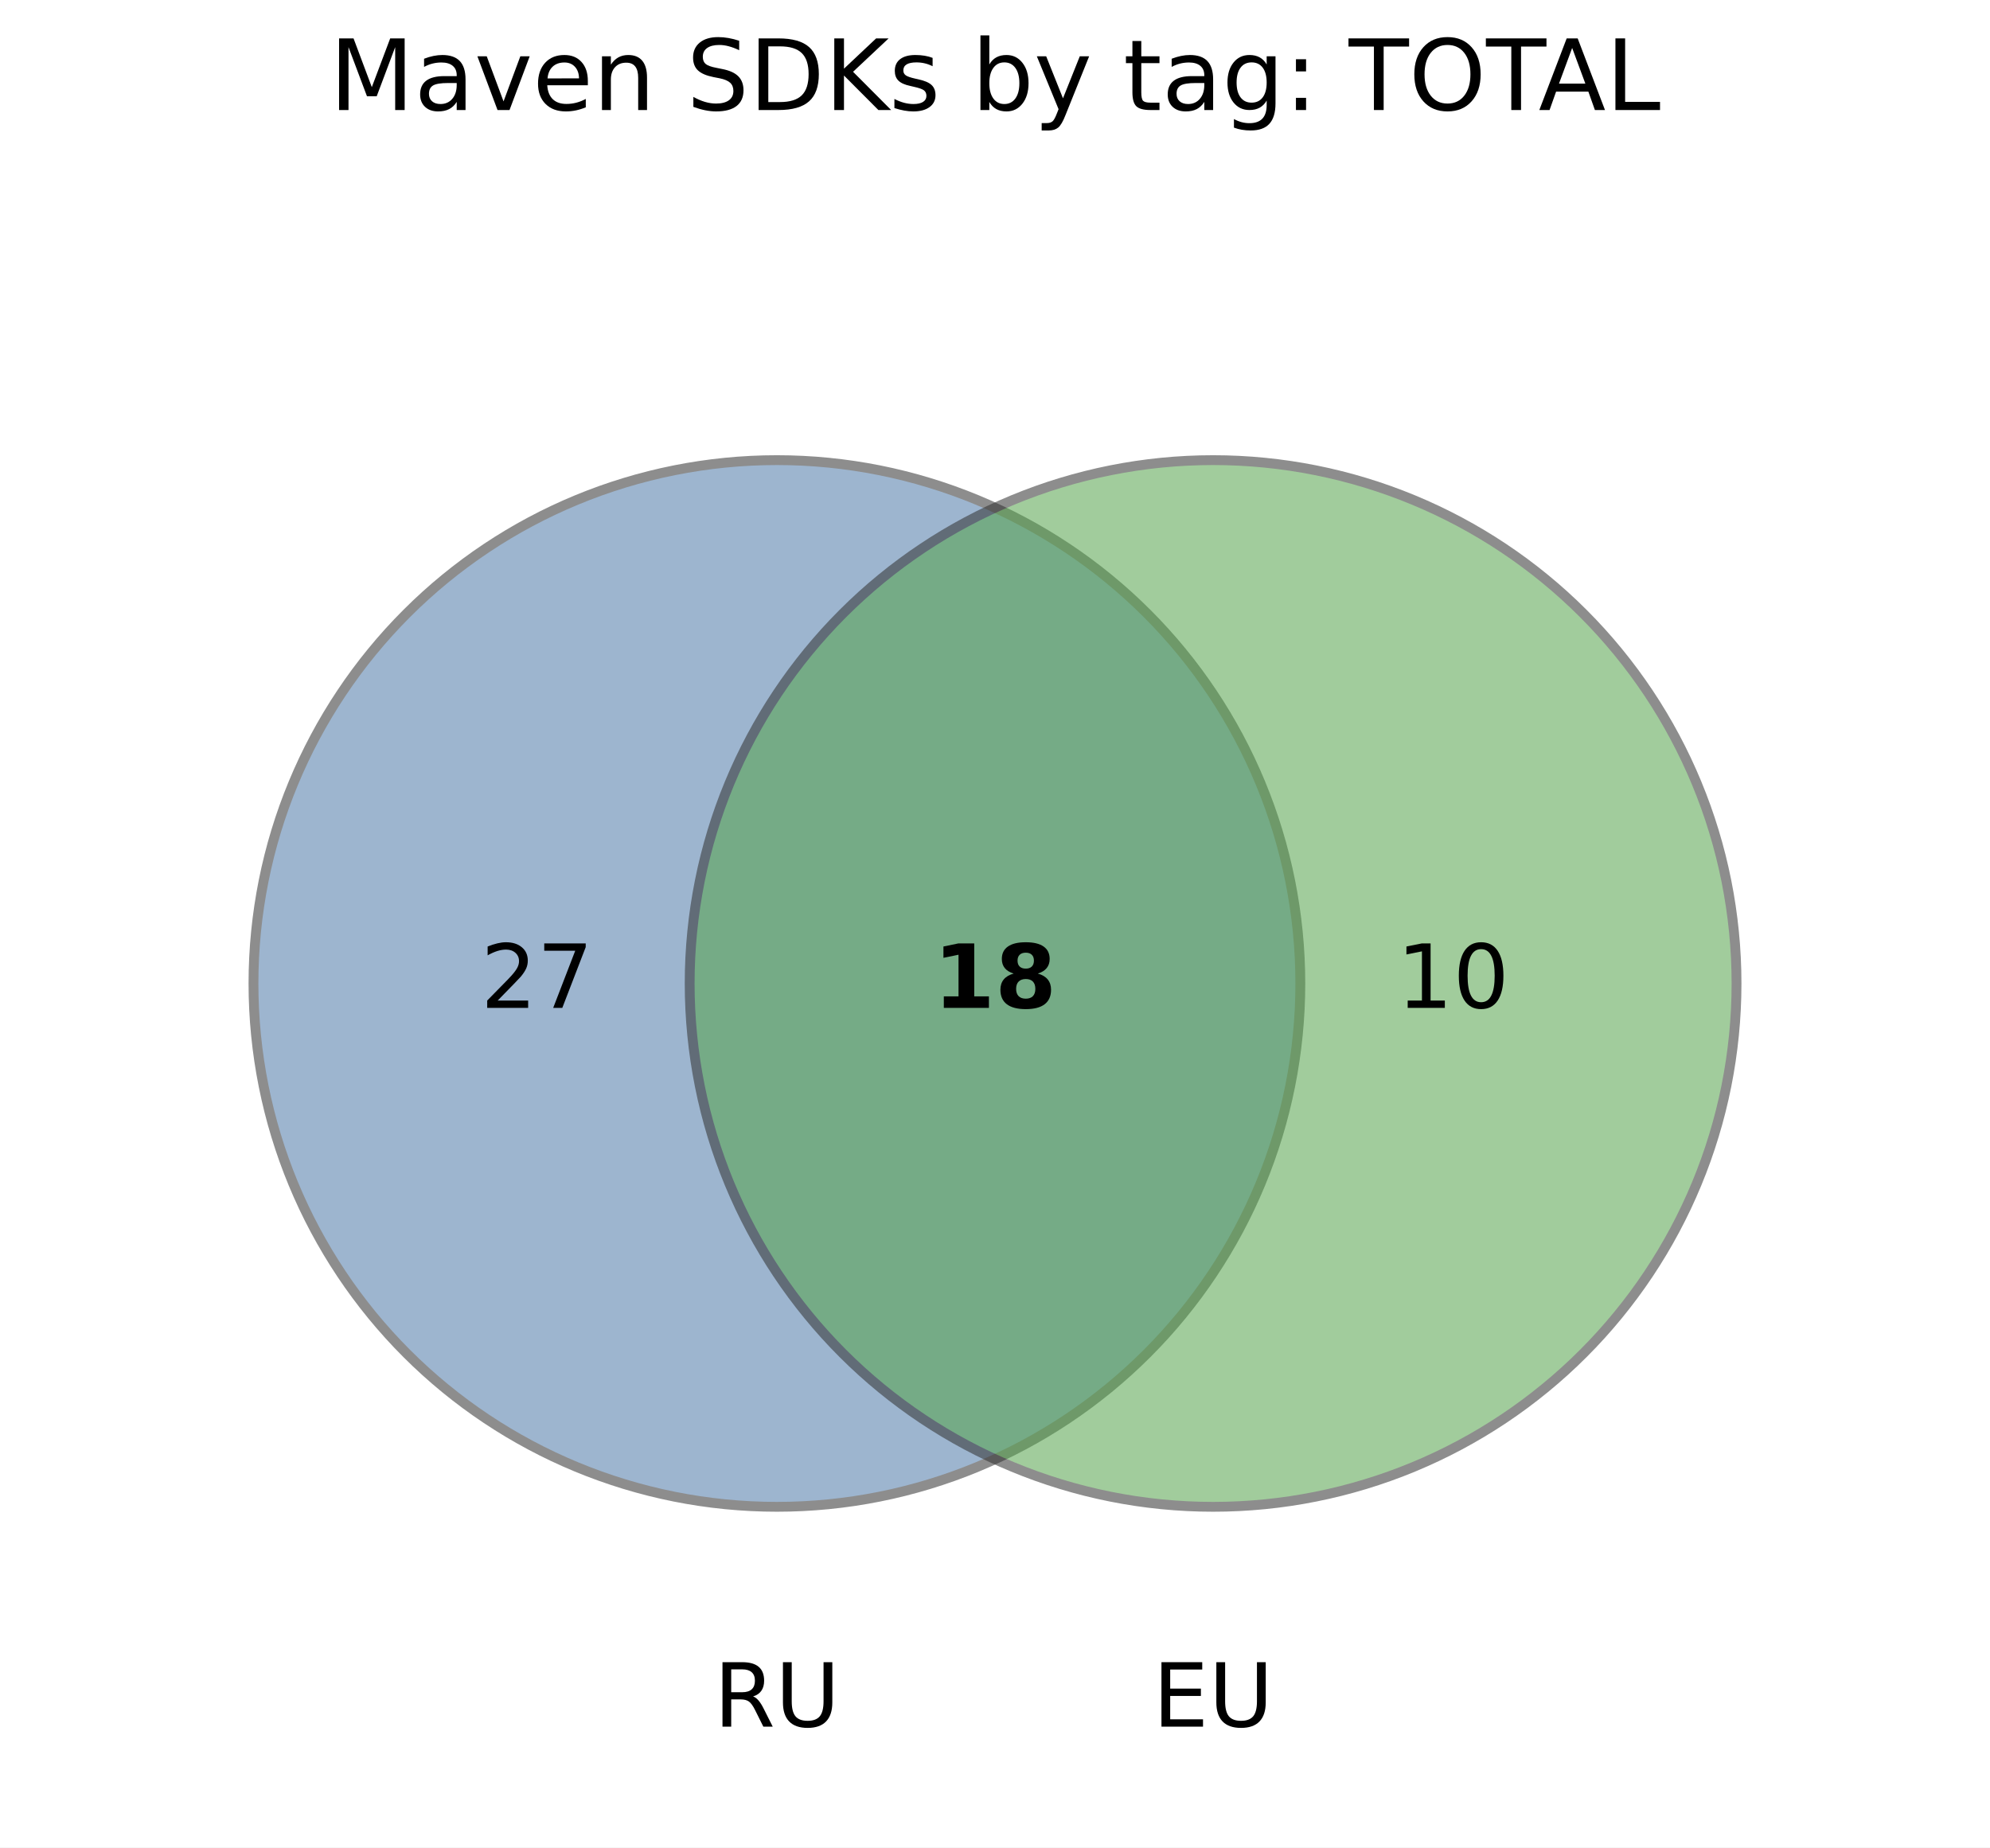
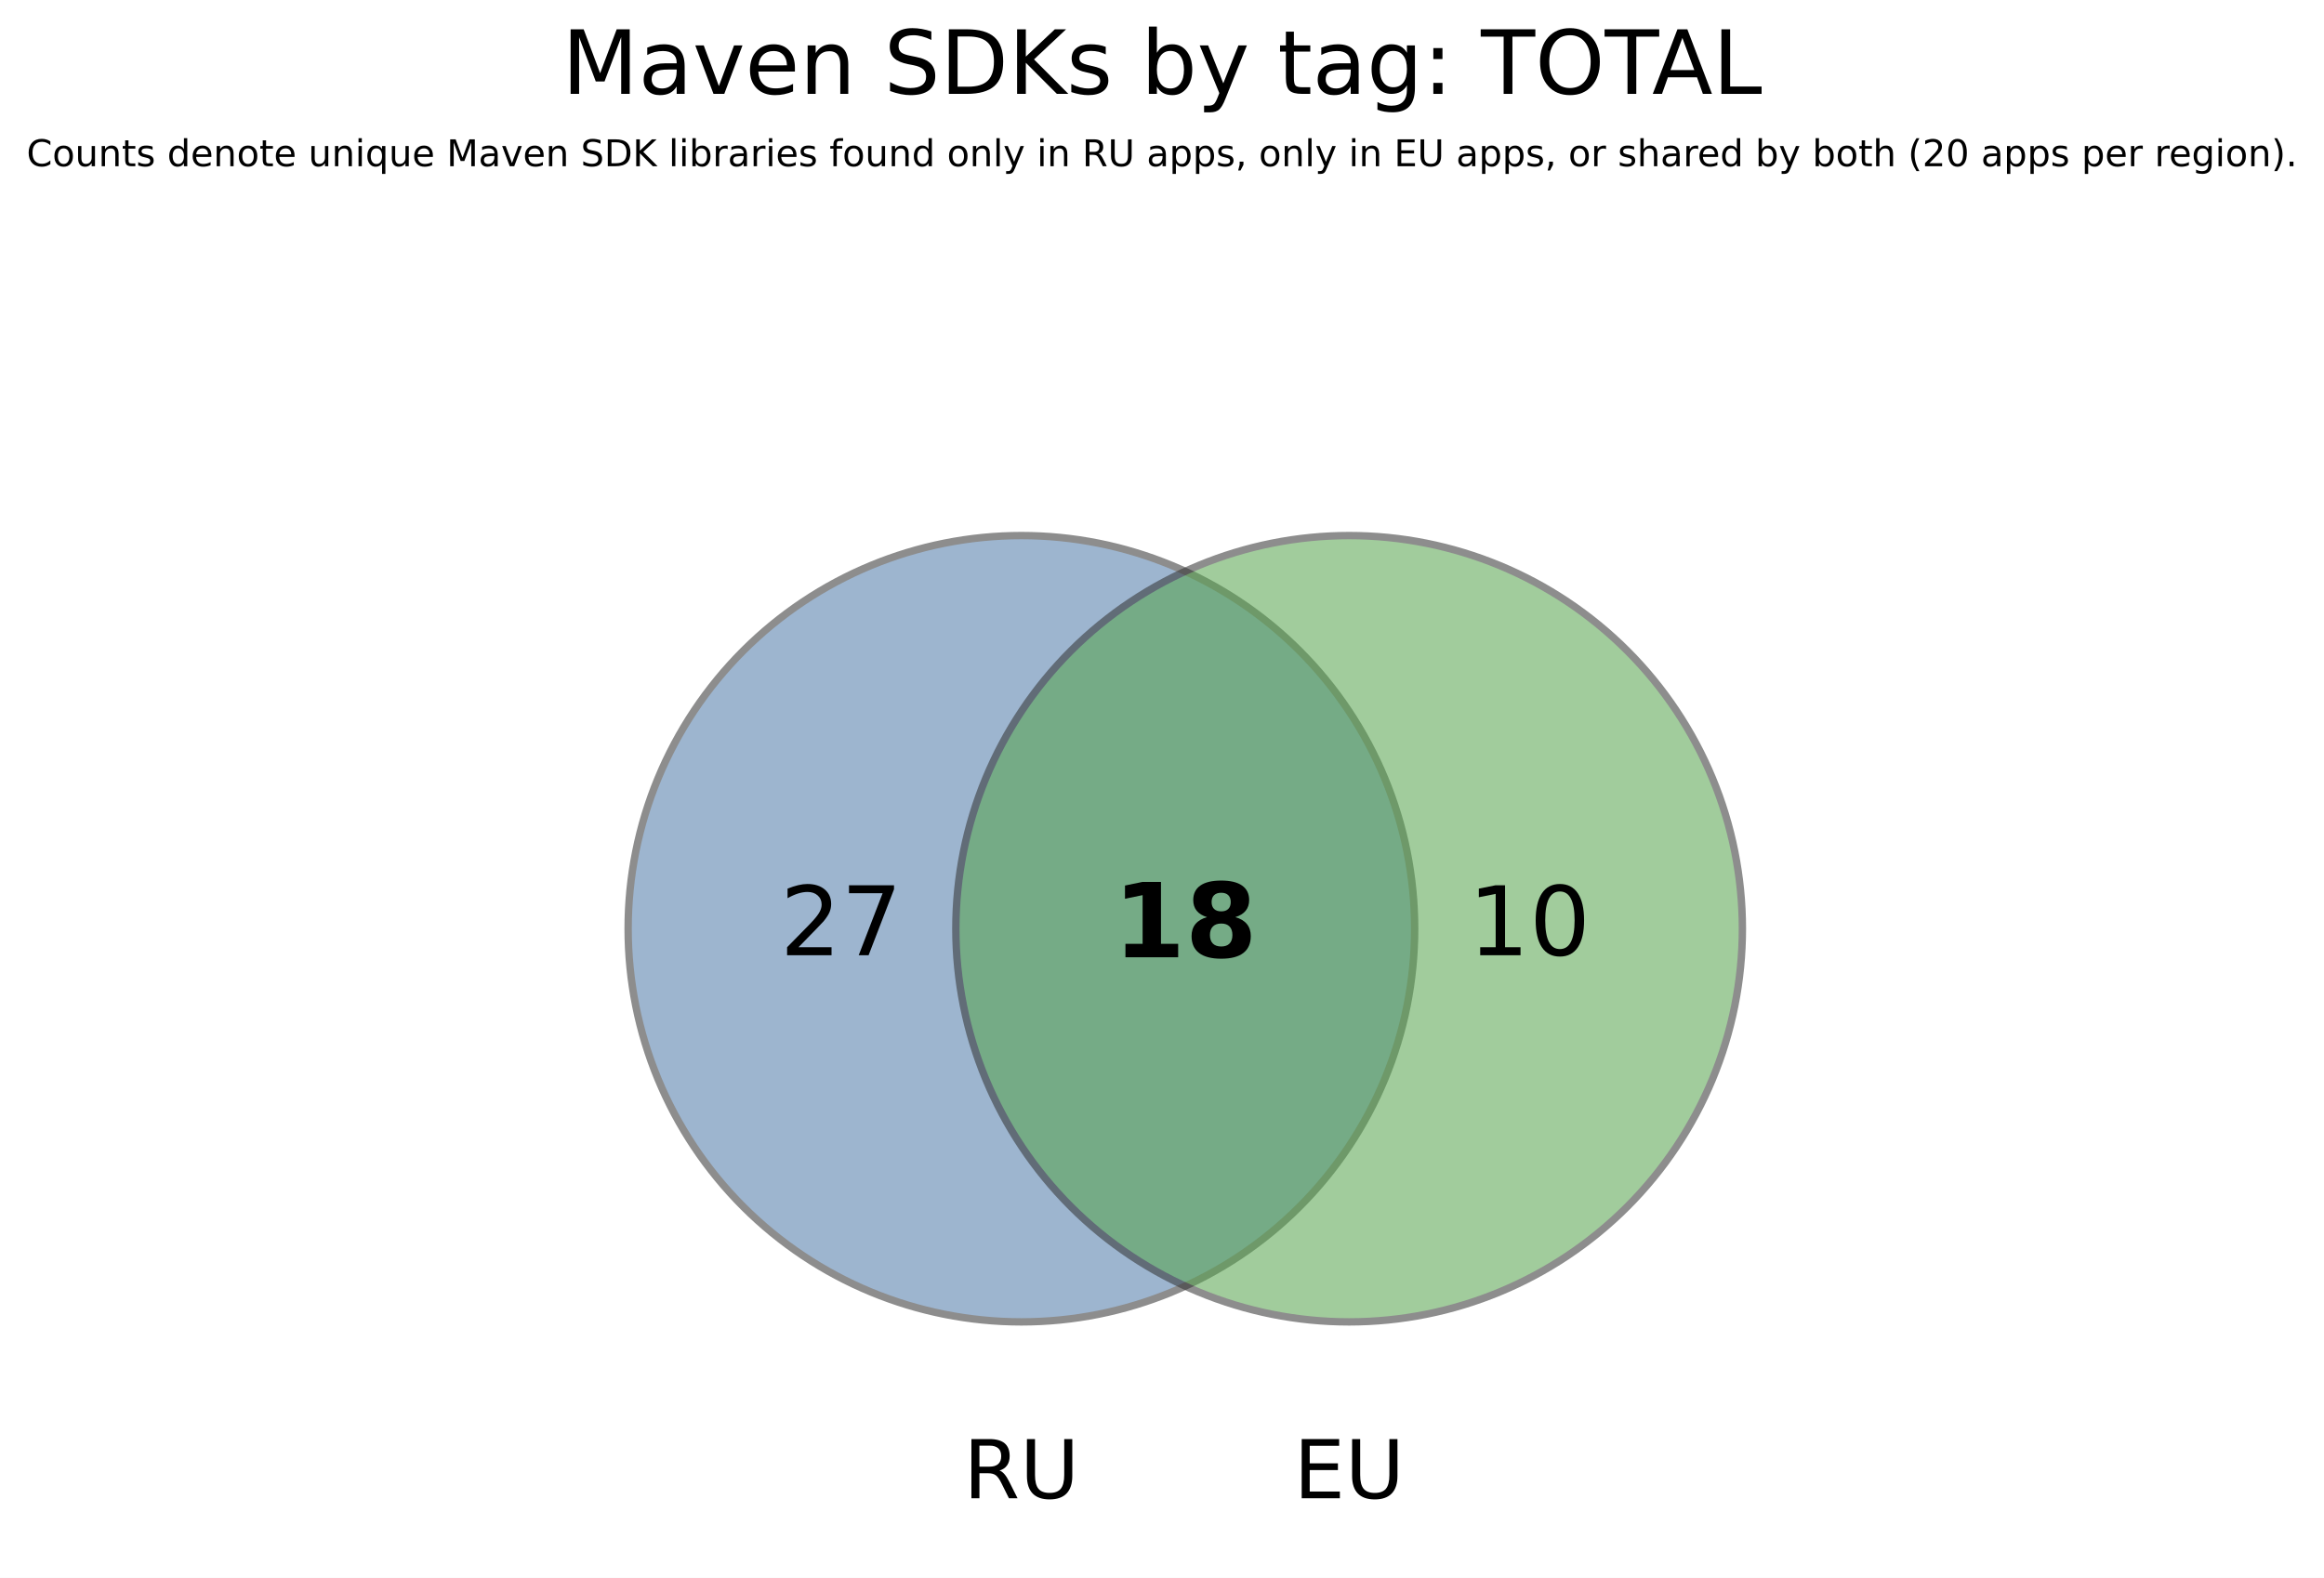
- <svg xmlns="http://www.w3.org/2000/svg" xmlns:xlink="http://www.w3.org/1999/xlink" width="405pt" height="376.056pt" viewBox="0 0 405 376.056" version="1.1">
+ <svg xmlns="http://www.w3.org/2000/svg" xmlns:xlink="http://www.w3.org/1999/xlink" width="629.505pt" height="427.508pt" viewBox="0 0 629.505 427.508" version="1.1">
  <defs>
    <style type="text/css">*{stroke-linejoin: round; stroke-linecap: butt}</style>
  </defs>
  <g id="figure_1">
    <g id="patch_1">
-       <path d="M 0 376.056  L 405 376.056  L 405 0  L 0 0  z " style="fill: #ffffff" />
+       <path d="M 0 427.508  L 629.505 427.508  L 629.505 0  L 0 0  z " style="fill: #ffffff" />
    </g>
    <g id="axes_1">
      <g id="patch_2">
-         <path d="M 158.114 306.715  C 186.365 306.715 213.463 295.491 233.44 275.514  C 253.417 255.537 264.641 228.439 264.641 200.188  C 264.641 171.936 253.417 144.838 233.44 124.862  C 213.463 104.885 186.365 93.661 158.114 93.661  C 129.862 93.661 102.764 104.885 82.787 124.862  C 62.811 144.838 51.586 171.936 51.586 200.188  C 51.586 228.439 62.811 255.537 82.787 275.514  C 102.764 295.491 129.862 306.715 158.114 306.715  z " clip-path="url(#pe995ad1087)" style="fill: #4c78a8; opacity: 0.55; stroke: #2f2f2f; stroke-width: 2; stroke-linejoin: miter" />
+         <path d="M 276.666 358.167  C 304.917 358.167 332.015 346.943 351.992 326.966  C 371.969 306.989 383.193 279.891 383.193 251.64  C 383.193 223.389 371.969 196.291 351.992 176.314  C 332.015 156.337 304.917 145.113 276.666 145.113  C 248.415 145.113 221.317 156.337 201.34 176.314  C 181.363 196.291 170.139 223.389 170.139 251.64  C 170.139 279.891 181.363 306.989 201.34 326.966  C 221.317 346.943 248.415 358.167 276.666 358.167  z " clip-path="url(#p6ed16fe729)" style="fill: #4c78a8; opacity: 0.55; stroke: #2f2f2f; stroke-width: 2; stroke-linejoin: miter" />
      </g>
      <g id="patch_3">
-         <path d="M 246.886 306.715  C 275.138 306.715 302.236 295.491 322.213 275.514  C 342.189 255.537 353.414 228.439 353.414 200.188  C 353.414 171.936 342.189 144.838 322.213 124.862  C 302.236 104.885 275.138 93.661 246.886 93.661  C 218.635 93.661 191.537 104.885 171.56 124.862  C 151.583 144.838 140.359 171.936 140.359 200.188  C 140.359 228.439 151.583 255.537 171.56 275.514  C 191.537 295.491 218.635 306.715 246.886 306.715  z " clip-path="url(#pe995ad1087)" style="fill: #54a24b; opacity: 0.55; stroke: #2f2f2f; stroke-width: 2; stroke-linejoin: miter" />
+         <path d="M 365.439 358.167  C 393.69 358.167 420.788 346.943 440.765 326.966  C 460.742 306.989 471.966 279.891 471.966 251.64  C 471.966 223.389 460.742 196.291 440.765 176.314  C 420.788 156.337 393.69 145.113 365.439 145.113  C 337.187 145.113 310.089 156.337 290.113 176.314  C 270.136 196.291 258.911 223.389 258.911 251.64  C 258.911 279.891 270.136 306.989 290.113 326.966  C 310.089 346.943 337.187 358.167 365.439 358.167  z " clip-path="url(#p6ed16fe729)" style="fill: #54a24b; opacity: 0.55; stroke: #2f2f2f; stroke-width: 2; stroke-linejoin: miter" />
      </g>
      <g id="text_1">
-         <g transform="translate(145.2732 351.4627) scale(0.18 -0.18)">
+         <g transform="translate(260.9721 405.9543) scale(0.22 -0.22)">
          <defs>
            <path id="DejaVuSans-52" d="M 2841 2188  Q 3044 2119 3236 1894  Q 3428 1669 3622 1275  L 4263 0  L 3584 0  L 2988 1197  Q 2756 1666 2539 1819  Q 2322 1972 1947 1972  L 1259 1972  L 1259 0  L 628 0  L 628 4666  L 2053 4666  Q 2853 4666 3247 4331  Q 3641 3997 3641 3322  Q 3641 2881 3436 2590  Q 3231 2300 2841 2188  z M 1259 4147  L 1259 2491  L 2053 2491  Q 2509 2491 2742 2702  Q 2975 2913 2975 3322  Q 2975 3731 2742 3939  Q 2509 4147 2053 4147  L 1259 4147  z " transform="scale(0.015625)" />
            <path id="DejaVuSans-55" d="M 556 4666  L 1191 4666  L 1191 1831  Q 1191 1081 1462 751  Q 1734 422 2344 422  Q 2950 422 3222 751  Q 3494 1081 3494 1831  L 3494 4666  L 4128 4666  L 4128 1753  Q 4128 841 3676 375  Q 3225 -91 2344 -91  Q 1459 -91 1007 375  Q 556 841 556 1753  L 556 4666  z " transform="scale(0.015625)" />
          </defs>
          <use xlink:href="#DejaVuSans-52" />
          <use xlink:href="#DejaVuSans-55" transform="translate(69.48242 0)" />
        </g>
      </g>
      <g id="text_2">
-         <g transform="translate(234.6126 351.4627) scale(0.18 -0.18)">
+         <g transform="translate(350.4375 405.9543) scale(0.22 -0.22)">
          <defs>
            <path id="DejaVuSans-45" d="M 628 4666  L 3578 4666  L 3578 4134  L 1259 4134  L 1259 2753  L 3481 2753  L 3481 2222  L 1259 2222  L 1259 531  L 3634 531  L 3634 0  L 628 0  L 628 4666  z " transform="scale(0.015625)" />
          </defs>
          <use xlink:href="#DejaVuSans-45" />
          <use xlink:href="#DejaVuSans-55" transform="translate(63.18359 0)" />
        </g>
      </g>
      <g id="text_3">
-         <g transform="translate(97.83614 205.1547) scale(0.18 -0.18)">
+         <g transform="translate(211.2985 258.8144) scale(0.26 -0.26)">
          <defs>
            <path id="DejaVuSans-32" d="M 1228 531  L 3431 531  L 3431 0  L 469 0  L 469 531  Q 828 903 1448 1529  Q 2069 2156 2228 2338  Q 2531 2678 2651 2914  Q 2772 3150 2772 3378  Q 2772 3750 2511 3984  Q 2250 4219 1831 4219  Q 1534 4219 1204 4116  Q 875 4013 500 3803  L 500 4441  Q 881 4594 1212 4672  Q 1544 4750 1819 4750  Q 2544 4750 2975 4387  Q 3406 4025 3406 3419  Q 3406 3131 3298 2873  Q 3191 2616 2906 2266  Q 2828 2175 2409 1742  Q 1991 1309 1228 531  z " transform="scale(0.015625)" />
            <path id="DejaVuSans-37" d="M 525 4666  L 3525 4666  L 3525 4397  L 1831 0  L 1172 0  L 2766 4134  L 525 4134  L 525 4666  z " transform="scale(0.015625)" />
          </defs>
          <use xlink:href="#DejaVuSans-32" />
          <use xlink:href="#DejaVuSans-37" transform="translate(63.62305 0)" />
        </g>
      </g>
      <g id="text_4">
-         <g transform="translate(284.2589 205.1547) scale(0.18 -0.18)">
+         <g transform="translate(301.5705 259.3662) scale(0.28 -0.28)">
+           <defs>
+             <path id="DejaVuSans-Bold-31" d="M 750 831  L 1813 831  L 1813 3847  L 722 3622  L 722 4441  L 1806 4666  L 2950 4666  L 2950 831  L 4013 831  L 4013 0  L 750 0  L 750 831  z " transform="scale(0.015625)" />
+             <path id="DejaVuSans-Bold-38" d="M 2228 2088  Q 1891 2088 1709 1903  Q 1528 1719 1528 1375  Q 1528 1031 1709 848  Q 1891 666 2228 666  Q 2563 666 2741 848  Q 2919 1031 2919 1375  Q 2919 1722 2741 1905  Q 2563 2088 2228 2088  z M 1350 2484  Q 925 2613 709 2878  Q 494 3144 494 3541  Q 494 4131 934 4440  Q 1375 4750 2228 4750  Q 3075 4750 3515 4442  Q 3956 4134 3956 3541  Q 3956 3144 3739 2878  Q 3522 2613 3097 2484  Q 3572 2353 3814 2058  Q 4056 1763 4056 1313  Q 4056 619 3595 264  Q 3134 -91 2228 -91  Q 1319 -91 855 264  Q 391 619 391 1313  Q 391 1763 633 2058  Q 875 2353 1350 2484  z M 1631 3419  Q 1631 3141 1786 2991  Q 1941 2841 2228 2841  Q 2509 2841 2662 2991  Q 2816 3141 2816 3419  Q 2816 3697 2662 3845  Q 2509 3994 2228 3994  Q 1941 3994 1786 3844  Q 1631 3694 1631 3419  z " transform="scale(0.015625)" />
+           </defs>
+           <use xlink:href="#DejaVuSans-Bold-31" />
+           <use xlink:href="#DejaVuSans-Bold-38" transform="translate(69.58008 0)" />
+         </g>
+       </g>
+       <g id="text_5">
+         <g transform="translate(397.7212 258.8144) scale(0.26 -0.26)">
          <defs>
            <path id="DejaVuSans-31" d="M 794 531  L 1825 531  L 1825 4091  L 703 3866  L 703 4441  L 1819 4666  L 2450 4666  L 2450 531  L 3481 531  L 3481 0  L 794 0  L 794 531  z " transform="scale(0.015625)" />
            <path id="DejaVuSans-30" d="M 2034 4250  Q 1547 4250 1301 3770  Q 1056 3291 1056 2328  Q 1056 1369 1301 889  Q 1547 409 2034 409  Q 2525 409 2770 889  Q 3016 1369 3016 2328  Q 3016 3291 2770 3770  Q 2525 4250 2034 4250  z M 2034 4750  Q 2819 4750 3233 4129  Q 3647 3509 3647 2328  Q 3647 1150 3233 529  Q 2819 -91 2034 -91  Q 1250 -91 836 529  Q 422 1150 422 2328  Q 422 3509 836 4129  Q 1250 4750 2034 4750  z " transform="scale(0.015625)" />
          </defs>
          <use xlink:href="#DejaVuSans-31" />
          <use xlink:href="#DejaVuSans-30" transform="translate(63.62305 0)" />
        </g>
      </g>
-       <g id="text_5">
-         <g transform="translate(189.9759 205.1547) scale(0.18 -0.18)">
-           <defs>
-             <path id="DejaVuSans-Bold-31" d="M 750 831  L 1813 831  L 1813 3847  L 722 3622  L 722 4441  L 1806 4666  L 2950 4666  L 2950 831  L 4013 831  L 4013 0  L 750 0  L 750 831  z " transform="scale(0.015625)" />
-             <path id="DejaVuSans-Bold-38" d="M 2228 2088  Q 1891 2088 1709 1903  Q 1528 1719 1528 1375  Q 1528 1031 1709 848  Q 1891 666 2228 666  Q 2563 666 2741 848  Q 2919 1031 2919 1375  Q 2919 1722 2741 1905  Q 2563 2088 2228 2088  z M 1350 2484  Q 925 2613 709 2878  Q 494 3144 494 3541  Q 494 4131 934 4440  Q 1375 4750 2228 4750  Q 3075 4750 3515 4442  Q 3956 4134 3956 3541  Q 3956 3144 3739 2878  Q 3522 2613 3097 2484  Q 3572 2353 3814 2058  Q 4056 1763 4056 1313  Q 4056 619 3595 264  Q 3134 -91 2228 -91  Q 1319 -91 855 264  Q 391 619 391 1313  Q 391 1763 633 2058  Q 875 2353 1350 2484  z M 1631 3419  Q 1631 3141 1786 2991  Q 1941 2841 2228 2841  Q 2509 2841 2662 2991  Q 2816 3141 2816 3419  Q 2816 3697 2662 3845  Q 2509 3994 2228 3994  Q 1941 3994 1786 3844  Q 1631 3694 1631 3419  z " transform="scale(0.015625)" />
-           </defs>
-           <use xlink:href="#DejaVuSans-Bold-31" />
-           <use xlink:href="#DejaVuSans-Bold-38" transform="translate(69.58008 0)" />
-         </g>
-       </g>
-       <g id="text_6">
-         <g transform="translate(67.04844 22.39688) scale(0.2 -0.2)">
-           <defs>
-             <path id="DejaVuSans-4d" d="M 628 4666  L 1569 4666  L 2759 1491  L 3956 4666  L 4897 4666  L 4897 0  L 4281 0  L 4281 4097  L 3078 897  L 2444 897  L 1241 4097  L 1241 0  L 628 0  L 628 4666  z " transform="scale(0.015625)" />
-             <path id="DejaVuSans-61" d="M 2194 1759  Q 1497 1759 1228 1600  Q 959 1441 959 1056  Q 959 750 1161 570  Q 1363 391 1709 391  Q 2188 391 2477 730  Q 2766 1069 2766 1631  L 2766 1759  L 2194 1759  z M 3341 1997  L 3341 0  L 2766 0  L 2766 531  Q 2569 213 2275 61  Q 1981 -91 1556 -91  Q 1019 -91 701 211  Q 384 513 384 1019  Q 384 1609 779 1909  Q 1175 2209 1959 2209  L 2766 2209  L 2766 2266  Q 2766 2663 2505 2880  Q 2244 3097 1772 3097  Q 1472 3097 1187 3025  Q 903 2953 641 2809  L 641 3341  Q 956 3463 1253 3523  Q 1550 3584 1831 3584  Q 2591 3584 2966 3190  Q 3341 2797 3341 1997  z " transform="scale(0.015625)" />
-             <path id="DejaVuSans-76" d="M 191 3500  L 800 3500  L 1894 563  L 2988 3500  L 3597 3500  L 2284 0  L 1503 0  L 191 3500  z " transform="scale(0.015625)" />
-             <path id="DejaVuSans-65" d="M 3597 1894  L 3597 1613  L 953 1613  Q 991 1019 1311 708  Q 1631 397 2203 397  Q 2534 397 2845 478  Q 3156 559 3463 722  L 3463 178  Q 3153 47 2828 -22  Q 2503 -91 2169 -91  Q 1331 -91 842 396  Q 353 884 353 1716  Q 353 2575 817 3079  Q 1281 3584 2069 3584  Q 2775 3584 3186 3129  Q 3597 2675 3597 1894  z M 3022 2063  Q 3016 2534 2758 2815  Q 2500 3097 2075 3097  Q 1594 3097 1305 2825  Q 1016 2553 972 2059  L 3022 2063  z " transform="scale(0.015625)" />
-             <path id="DejaVuSans-6e" d="M 3513 2113  L 3513 0  L 2938 0  L 2938 2094  Q 2938 2591 2744 2837  Q 2550 3084 2163 3084  Q 1697 3084 1428 2787  Q 1159 2491 1159 1978  L 1159 0  L 581 0  L 581 3500  L 1159 3500  L 1159 2956  Q 1366 3272 1645 3428  Q 1925 3584 2291 3584  Q 2894 3584 3203 3211  Q 3513 2838 3513 2113  z " transform="scale(0.015625)" />
-             <path id="DejaVuSans-20" transform="scale(0.015625)" />
-             <path id="DejaVuSans-53" d="M 3425 4513  L 3425 3897  Q 3066 4069 2747 4153  Q 2428 4238 2131 4238  Q 1616 4238 1336 4038  Q 1056 3838 1056 3469  Q 1056 3159 1242 3001  Q 1428 2844 1947 2747  L 2328 2669  Q 3034 2534 3370 2195  Q 3706 1856 3706 1288  Q 3706 609 3251 259  Q 2797 -91 1919 -91  Q 1588 -91 1214 -16  Q 841 59 441 206  L 441 856  Q 825 641 1194 531  Q 1563 422 1919 422  Q 2459 422 2753 634  Q 3047 847 3047 1241  Q 3047 1584 2836 1778  Q 2625 1972 2144 2069  L 1759 2144  Q 1053 2284 737 2584  Q 422 2884 422 3419  Q 422 4038 858 4394  Q 1294 4750 2059 4750  Q 2388 4750 2728 4690  Q 3069 4631 3425 4513  z " transform="scale(0.015625)" />
-             <path id="DejaVuSans-44" d="M 1259 4147  L 1259 519  L 2022 519  Q 2988 519 3436 956  Q 3884 1394 3884 2338  Q 3884 3275 3436 3711  Q 2988 4147 2022 4147  L 1259 4147  z M 628 4666  L 1925 4666  Q 3281 4666 3915 4102  Q 4550 3538 4550 2338  Q 4550 1131 3912 565  Q 3275 0 1925 0  L 628 0  L 628 4666  z " transform="scale(0.015625)" />
-             <path id="DejaVuSans-4b" d="M 628 4666  L 1259 4666  L 1259 2694  L 3353 4666  L 4166 4666  L 1850 2491  L 4331 0  L 3500 0  L 1259 2247  L 1259 0  L 628 0  L 628 4666  z " transform="scale(0.015625)" />
-             <path id="DejaVuSans-73" d="M 2834 3397  L 2834 2853  Q 2591 2978 2328 3040  Q 2066 3103 1784 3103  Q 1356 3103 1142 2972  Q 928 2841 928 2578  Q 928 2378 1081 2264  Q 1234 2150 1697 2047  L 1894 2003  Q 2506 1872 2764 1633  Q 3022 1394 3022 966  Q 3022 478 2636 193  Q 2250 -91 1575 -91  Q 1294 -91 989 -36  Q 684 19 347 128  L 347 722  Q 666 556 975 473  Q 1284 391 1588 391  Q 1994 391 2212 530  Q 2431 669 2431 922  Q 2431 1156 2273 1281  Q 2116 1406 1581 1522  L 1381 1569  Q 847 1681 609 1914  Q 372 2147 372 2553  Q 372 3047 722 3315  Q 1072 3584 1716 3584  Q 2034 3584 2315 3537  Q 2597 3491 2834 3397  z " transform="scale(0.015625)" />
-             <path id="DejaVuSans-62" d="M 3116 1747  Q 3116 2381 2855 2742  Q 2594 3103 2138 3103  Q 1681 3103 1420 2742  Q 1159 2381 1159 1747  Q 1159 1113 1420 752  Q 1681 391 2138 391  Q 2594 391 2855 752  Q 3116 1113 3116 1747  z M 1159 2969  Q 1341 3281 1617 3432  Q 1894 3584 2278 3584  Q 2916 3584 3314 3078  Q 3713 2572 3713 1747  Q 3713 922 3314 415  Q 2916 -91 2278 -91  Q 1894 -91 1617 61  Q 1341 213 1159 525  L 1159 0  L 581 0  L 581 4863  L 1159 4863  L 1159 2969  z " transform="scale(0.015625)" />
-             <path id="DejaVuSans-79" d="M 2059 -325  Q 1816 -950 1584 -1140  Q 1353 -1331 966 -1331  L 506 -1331  L 506 -850  L 844 -850  Q 1081 -850 1212 -737  Q 1344 -625 1503 -206  L 1606 56  L 191 3500  L 800 3500  L 1894 763  L 2988 3500  L 3597 3500  L 2059 -325  z " transform="scale(0.015625)" />
-             <path id="DejaVuSans-74" d="M 1172 4494  L 1172 3500  L 2356 3500  L 2356 3053  L 1172 3053  L 1172 1153  Q 1172 725 1289 603  Q 1406 481 1766 481  L 2356 481  L 2356 0  L 1766 0  Q 1100 0 847 248  Q 594 497 594 1153  L 594 3053  L 172 3053  L 172 3500  L 594 3500  L 594 4494  L 1172 4494  z " transform="scale(0.015625)" />
-             <path id="DejaVuSans-67" d="M 2906 1791  Q 2906 2416 2648 2759  Q 2391 3103 1925 3103  Q 1463 3103 1205 2759  Q 947 2416 947 1791  Q 947 1169 1205 825  Q 1463 481 1925 481  Q 2391 481 2648 825  Q 2906 1169 2906 1791  z M 3481 434  Q 3481 -459 3084 -895  Q 2688 -1331 1869 -1331  Q 1566 -1331 1297 -1286  Q 1028 -1241 775 -1147  L 775 -588  Q 1028 -725 1275 -790  Q 1522 -856 1778 -856  Q 2344 -856 2625 -561  Q 2906 -266 2906 331  L 2906 616  Q 2728 306 2450 153  Q 2172 0 1784 0  Q 1141 0 747 490  Q 353 981 353 1791  Q 353 2603 747 3093  Q 1141 3584 1784 3584  Q 2172 3584 2450 3431  Q 2728 3278 2906 2969  L 2906 3500  L 3481 3500  L 3481 434  z " transform="scale(0.015625)" />
-             <path id="DejaVuSans-3a" d="M 750 794  L 1409 794  L 1409 0  L 750 0  L 750 794  z M 750 3309  L 1409 3309  L 1409 2516  L 750 2516  L 750 3309  z " transform="scale(0.015625)" />
-             <path id="DejaVuSans-54" d="M -19 4666  L 3928 4666  L 3928 4134  L 2272 4134  L 2272 0  L 1638 0  L 1638 4134  L -19 4134  L -19 4666  z " transform="scale(0.015625)" />
-             <path id="DejaVuSans-4f" d="M 2522 4238  Q 1834 4238 1429 3725  Q 1025 3213 1025 2328  Q 1025 1447 1429 934  Q 1834 422 2522 422  Q 3209 422 3611 934  Q 4013 1447 4013 2328  Q 4013 3213 3611 3725  Q 3209 4238 2522 4238  z M 2522 4750  Q 3503 4750 4090 4092  Q 4678 3434 4678 2328  Q 4678 1225 4090 567  Q 3503 -91 2522 -91  Q 1538 -91 948 565  Q 359 1222 359 2328  Q 359 3434 948 4092  Q 1538 4750 2522 4750  z " transform="scale(0.015625)" />
-             <path id="DejaVuSans-41" d="M 2188 4044  L 1331 1722  L 3047 1722  L 2188 4044  z M 1831 4666  L 2547 4666  L 4325 0  L 3669 0  L 3244 1197  L 1141 1197  L 716 0  L 50 0  L 1831 4666  z " transform="scale(0.015625)" />
-             <path id="DejaVuSans-4c" d="M 628 4666  L 1259 4666  L 1259 531  L 3531 531  L 3531 0  L 628 0  L 628 4666  z " transform="scale(0.015625)" />
-           </defs>
-           <use xlink:href="#DejaVuSans-4d" />
-           <use xlink:href="#DejaVuSans-61" transform="translate(86.2793 0)" />
-           <use xlink:href="#DejaVuSans-76" transform="translate(147.5586 0)" />
-           <use xlink:href="#DejaVuSans-65" transform="translate(206.7383 0)" />
-           <use xlink:href="#DejaVuSans-6e" transform="translate(268.2617 0)" />
-           <use xlink:href="#DejaVuSans-20" transform="translate(331.6406 0)" />
-           <use xlink:href="#DejaVuSans-53" transform="translate(363.4277 0)" />
-           <use xlink:href="#DejaVuSans-44" transform="translate(426.9043 0)" />
-           <use xlink:href="#DejaVuSans-4b" transform="translate(503.9062 0)" />
-           <use xlink:href="#DejaVuSans-73" transform="translate(569.4824 0)" />
-           <use xlink:href="#DejaVuSans-20" transform="translate(621.582 0)" />
-           <use xlink:href="#DejaVuSans-62" transform="translate(653.3691 0)" />
-           <use xlink:href="#DejaVuSans-79" transform="translate(716.8457 0)" />
-           <use xlink:href="#DejaVuSans-20" transform="translate(776.0254 0)" />
-           <use xlink:href="#DejaVuSans-74" transform="translate(807.8125 0)" />
-           <use xlink:href="#DejaVuSans-61" transform="translate(847.0215 0)" />
-           <use xlink:href="#DejaVuSans-67" transform="translate(908.3008 0)" />
-           <use xlink:href="#DejaVuSans-3a" transform="translate(971.7773 0)" />
-           <use xlink:href="#DejaVuSans-20" transform="translate(1005.469 0)" />
-           <use xlink:href="#DejaVuSans-54" transform="translate(1037.256 0)" />
-           <use xlink:href="#DejaVuSans-4f" transform="translate(1098.34 0)" />
-           <use xlink:href="#DejaVuSans-54" transform="translate(1177.051 0)" />
-           <use xlink:href="#DejaVuSans-41" transform="translate(1230.385 0)" />
-           <use xlink:href="#DejaVuSans-4c" transform="translate(1298.793 0)" />
-         </g>
+     </g>
+     <g id="text_6">
+       <g transform="translate(152.2105 25.43625) scale(0.24 -0.24)">
+         <defs>
+           <path id="DejaVuSans-4d" d="M 628 4666  L 1569 4666  L 2759 1491  L 3956 4666  L 4897 4666  L 4897 0  L 4281 0  L 4281 4097  L 3078 897  L 2444 897  L 1241 4097  L 1241 0  L 628 0  L 628 4666  z " transform="scale(0.015625)" />
+           <path id="DejaVuSans-61" d="M 2194 1759  Q 1497 1759 1228 1600  Q 959 1441 959 1056  Q 959 750 1161 570  Q 1363 391 1709 391  Q 2188 391 2477 730  Q 2766 1069 2766 1631  L 2766 1759  L 2194 1759  z M 3341 1997  L 3341 0  L 2766 0  L 2766 531  Q 2569 213 2275 61  Q 1981 -91 1556 -91  Q 1019 -91 701 211  Q 384 513 384 1019  Q 384 1609 779 1909  Q 1175 2209 1959 2209  L 2766 2209  L 2766 2266  Q 2766 2663 2505 2880  Q 2244 3097 1772 3097  Q 1472 3097 1187 3025  Q 903 2953 641 2809  L 641 3341  Q 956 3463 1253 3523  Q 1550 3584 1831 3584  Q 2591 3584 2966 3190  Q 3341 2797 3341 1997  z " transform="scale(0.015625)" />
+           <path id="DejaVuSans-76" d="M 191 3500  L 800 3500  L 1894 563  L 2988 3500  L 3597 3500  L 2284 0  L 1503 0  L 191 3500  z " transform="scale(0.015625)" />
+           <path id="DejaVuSans-65" d="M 3597 1894  L 3597 1613  L 953 1613  Q 991 1019 1311 708  Q 1631 397 2203 397  Q 2534 397 2845 478  Q 3156 559 3463 722  L 3463 178  Q 3153 47 2828 -22  Q 2503 -91 2169 -91  Q 1331 -91 842 396  Q 353 884 353 1716  Q 353 2575 817 3079  Q 1281 3584 2069 3584  Q 2775 3584 3186 3129  Q 3597 2675 3597 1894  z M 3022 2063  Q 3016 2534 2758 2815  Q 2500 3097 2075 3097  Q 1594 3097 1305 2825  Q 1016 2553 972 2059  L 3022 2063  z " transform="scale(0.015625)" />
+           <path id="DejaVuSans-6e" d="M 3513 2113  L 3513 0  L 2938 0  L 2938 2094  Q 2938 2591 2744 2837  Q 2550 3084 2163 3084  Q 1697 3084 1428 2787  Q 1159 2491 1159 1978  L 1159 0  L 581 0  L 581 3500  L 1159 3500  L 1159 2956  Q 1366 3272 1645 3428  Q 1925 3584 2291 3584  Q 2894 3584 3203 3211  Q 3513 2838 3513 2113  z " transform="scale(0.015625)" />
+           <path id="DejaVuSans-20" transform="scale(0.015625)" />
+           <path id="DejaVuSans-53" d="M 3425 4513  L 3425 3897  Q 3066 4069 2747 4153  Q 2428 4238 2131 4238  Q 1616 4238 1336 4038  Q 1056 3838 1056 3469  Q 1056 3159 1242 3001  Q 1428 2844 1947 2747  L 2328 2669  Q 3034 2534 3370 2195  Q 3706 1856 3706 1288  Q 3706 609 3251 259  Q 2797 -91 1919 -91  Q 1588 -91 1214 -16  Q 841 59 441 206  L 441 856  Q 825 641 1194 531  Q 1563 422 1919 422  Q 2459 422 2753 634  Q 3047 847 3047 1241  Q 3047 1584 2836 1778  Q 2625 1972 2144 2069  L 1759 2144  Q 1053 2284 737 2584  Q 422 2884 422 3419  Q 422 4038 858 4394  Q 1294 4750 2059 4750  Q 2388 4750 2728 4690  Q 3069 4631 3425 4513  z " transform="scale(0.015625)" />
+           <path id="DejaVuSans-44" d="M 1259 4147  L 1259 519  L 2022 519  Q 2988 519 3436 956  Q 3884 1394 3884 2338  Q 3884 3275 3436 3711  Q 2988 4147 2022 4147  L 1259 4147  z M 628 4666  L 1925 4666  Q 3281 4666 3915 4102  Q 4550 3538 4550 2338  Q 4550 1131 3912 565  Q 3275 0 1925 0  L 628 0  L 628 4666  z " transform="scale(0.015625)" />
+           <path id="DejaVuSans-4b" d="M 628 4666  L 1259 4666  L 1259 2694  L 3353 4666  L 4166 4666  L 1850 2491  L 4331 0  L 3500 0  L 1259 2247  L 1259 0  L 628 0  L 628 4666  z " transform="scale(0.015625)" />
+           <path id="DejaVuSans-73" d="M 2834 3397  L 2834 2853  Q 2591 2978 2328 3040  Q 2066 3103 1784 3103  Q 1356 3103 1142 2972  Q 928 2841 928 2578  Q 928 2378 1081 2264  Q 1234 2150 1697 2047  L 1894 2003  Q 2506 1872 2764 1633  Q 3022 1394 3022 966  Q 3022 478 2636 193  Q 2250 -91 1575 -91  Q 1294 -91 989 -36  Q 684 19 347 128  L 347 722  Q 666 556 975 473  Q 1284 391 1588 391  Q 1994 391 2212 530  Q 2431 669 2431 922  Q 2431 1156 2273 1281  Q 2116 1406 1581 1522  L 1381 1569  Q 847 1681 609 1914  Q 372 2147 372 2553  Q 372 3047 722 3315  Q 1072 3584 1716 3584  Q 2034 3584 2315 3537  Q 2597 3491 2834 3397  z " transform="scale(0.015625)" />
+           <path id="DejaVuSans-62" d="M 3116 1747  Q 3116 2381 2855 2742  Q 2594 3103 2138 3103  Q 1681 3103 1420 2742  Q 1159 2381 1159 1747  Q 1159 1113 1420 752  Q 1681 391 2138 391  Q 2594 391 2855 752  Q 3116 1113 3116 1747  z M 1159 2969  Q 1341 3281 1617 3432  Q 1894 3584 2278 3584  Q 2916 3584 3314 3078  Q 3713 2572 3713 1747  Q 3713 922 3314 415  Q 2916 -91 2278 -91  Q 1894 -91 1617 61  Q 1341 213 1159 525  L 1159 0  L 581 0  L 581 4863  L 1159 4863  L 1159 2969  z " transform="scale(0.015625)" />
+           <path id="DejaVuSans-79" d="M 2059 -325  Q 1816 -950 1584 -1140  Q 1353 -1331 966 -1331  L 506 -1331  L 506 -850  L 844 -850  Q 1081 -850 1212 -737  Q 1344 -625 1503 -206  L 1606 56  L 191 3500  L 800 3500  L 1894 763  L 2988 3500  L 3597 3500  L 2059 -325  z " transform="scale(0.015625)" />
+           <path id="DejaVuSans-74" d="M 1172 4494  L 1172 3500  L 2356 3500  L 2356 3053  L 1172 3053  L 1172 1153  Q 1172 725 1289 603  Q 1406 481 1766 481  L 2356 481  L 2356 0  L 1766 0  Q 1100 0 847 248  Q 594 497 594 1153  L 594 3053  L 172 3053  L 172 3500  L 594 3500  L 594 4494  L 1172 4494  z " transform="scale(0.015625)" />
+           <path id="DejaVuSans-67" d="M 2906 1791  Q 2906 2416 2648 2759  Q 2391 3103 1925 3103  Q 1463 3103 1205 2759  Q 947 2416 947 1791  Q 947 1169 1205 825  Q 1463 481 1925 481  Q 2391 481 2648 825  Q 2906 1169 2906 1791  z M 3481 434  Q 3481 -459 3084 -895  Q 2688 -1331 1869 -1331  Q 1566 -1331 1297 -1286  Q 1028 -1241 775 -1147  L 775 -588  Q 1028 -725 1275 -790  Q 1522 -856 1778 -856  Q 2344 -856 2625 -561  Q 2906 -266 2906 331  L 2906 616  Q 2728 306 2450 153  Q 2172 0 1784 0  Q 1141 0 747 490  Q 353 981 353 1791  Q 353 2603 747 3093  Q 1141 3584 1784 3584  Q 2172 3584 2450 3431  Q 2728 3278 2906 2969  L 2906 3500  L 3481 3500  L 3481 434  z " transform="scale(0.015625)" />
+           <path id="DejaVuSans-3a" d="M 750 794  L 1409 794  L 1409 0  L 750 0  L 750 794  z M 750 3309  L 1409 3309  L 1409 2516  L 750 2516  L 750 3309  z " transform="scale(0.015625)" />
+           <path id="DejaVuSans-54" d="M -19 4666  L 3928 4666  L 3928 4134  L 2272 4134  L 2272 0  L 1638 0  L 1638 4134  L -19 4134  L -19 4666  z " transform="scale(0.015625)" />
+           <path id="DejaVuSans-4f" d="M 2522 4238  Q 1834 4238 1429 3725  Q 1025 3213 1025 2328  Q 1025 1447 1429 934  Q 1834 422 2522 422  Q 3209 422 3611 934  Q 4013 1447 4013 2328  Q 4013 3213 3611 3725  Q 3209 4238 2522 4238  z M 2522 4750  Q 3503 4750 4090 4092  Q 4678 3434 4678 2328  Q 4678 1225 4090 567  Q 3503 -91 2522 -91  Q 1538 -91 948 565  Q 359 1222 359 2328  Q 359 3434 948 4092  Q 1538 4750 2522 4750  z " transform="scale(0.015625)" />
+           <path id="DejaVuSans-41" d="M 2188 4044  L 1331 1722  L 3047 1722  L 2188 4044  z M 1831 4666  L 2547 4666  L 4325 0  L 3669 0  L 3244 1197  L 1141 1197  L 716 0  L 50 0  L 1831 4666  z " transform="scale(0.015625)" />
+           <path id="DejaVuSans-4c" d="M 628 4666  L 1259 4666  L 1259 531  L 3531 531  L 3531 0  L 628 0  L 628 4666  z " transform="scale(0.015625)" />
+         </defs>
+         <use xlink:href="#DejaVuSans-4d" />
+         <use xlink:href="#DejaVuSans-61" transform="translate(86.2793 0)" />
+         <use xlink:href="#DejaVuSans-76" transform="translate(147.5586 0)" />
+         <use xlink:href="#DejaVuSans-65" transform="translate(206.7383 0)" />
+         <use xlink:href="#DejaVuSans-6e" transform="translate(268.2617 0)" />
+         <use xlink:href="#DejaVuSans-20" transform="translate(331.6406 0)" />
+         <use xlink:href="#DejaVuSans-53" transform="translate(363.4277 0)" />
+         <use xlink:href="#DejaVuSans-44" transform="translate(426.9043 0)" />
+         <use xlink:href="#DejaVuSans-4b" transform="translate(503.9062 0)" />
+         <use xlink:href="#DejaVuSans-73" transform="translate(569.4824 0)" />
+         <use xlink:href="#DejaVuSans-20" transform="translate(621.582 0)" />
+         <use xlink:href="#DejaVuSans-62" transform="translate(653.3691 0)" />
+         <use xlink:href="#DejaVuSans-79" transform="translate(716.8457 0)" />
+         <use xlink:href="#DejaVuSans-20" transform="translate(776.0254 0)" />
+         <use xlink:href="#DejaVuSans-74" transform="translate(807.8125 0)" />
+         <use xlink:href="#DejaVuSans-61" transform="translate(847.0215 0)" />
+         <use xlink:href="#DejaVuSans-67" transform="translate(908.3008 0)" />
+         <use xlink:href="#DejaVuSans-3a" transform="translate(971.7773 0)" />
+         <use xlink:href="#DejaVuSans-20" transform="translate(1005.469 0)" />
+         <use xlink:href="#DejaVuSans-54" transform="translate(1037.256 0)" />
+         <use xlink:href="#DejaVuSans-4f" transform="translate(1098.34 0)" />
+         <use xlink:href="#DejaVuSans-54" transform="translate(1177.051 0)" />
+         <use xlink:href="#DejaVuSans-41" transform="translate(1230.385 0)" />
+         <use xlink:href="#DejaVuSans-4c" transform="translate(1298.793 0)" />
+       </g>
+     </g>
+     <g id="text_7">
+       <g transform="translate(7.2 45.03844) scale(0.1 -0.1)">
+         <defs>
+           <path id="DejaVuSans-43" d="M 4122 4306  L 4122 3641  Q 3803 3938 3442 4084  Q 3081 4231 2675 4231  Q 1875 4231 1450 3742  Q 1025 3253 1025 2328  Q 1025 1406 1450 917  Q 1875 428 2675 428  Q 3081 428 3442 575  Q 3803 722 4122 1019  L 4122 359  Q 3791 134 3420 21  Q 3050 -91 2638 -91  Q 1578 -91 968 557  Q 359 1206 359 2328  Q 359 3453 968 4101  Q 1578 4750 2638 4750  Q 3056 4750 3426 4639  Q 3797 4528 4122 4306  z " transform="scale(0.015625)" />
+           <path id="DejaVuSans-6f" d="M 1959 3097  Q 1497 3097 1228 2736  Q 959 2375 959 1747  Q 959 1119 1226 758  Q 1494 397 1959 397  Q 2419 397 2687 759  Q 2956 1122 2956 1747  Q 2956 2369 2687 2733  Q 2419 3097 1959 3097  z M 1959 3584  Q 2709 3584 3137 3096  Q 3566 2609 3566 1747  Q 3566 888 3137 398  Q 2709 -91 1959 -91  Q 1206 -91 779 398  Q 353 888 353 1747  Q 353 2609 779 3096  Q 1206 3584 1959 3584  z " transform="scale(0.015625)" />
+           <path id="DejaVuSans-75" d="M 544 1381  L 544 3500  L 1119 3500  L 1119 1403  Q 1119 906 1312 657  Q 1506 409 1894 409  Q 2359 409 2629 706  Q 2900 1003 2900 1516  L 2900 3500  L 3475 3500  L 3475 0  L 2900 0  L 2900 538  Q 2691 219 2414 64  Q 2138 -91 1772 -91  Q 1169 -91 856 284  Q 544 659 544 1381  z M 1991 3584  L 1991 3584  z " transform="scale(0.015625)" />
+           <path id="DejaVuSans-64" d="M 2906 2969  L 2906 4863  L 3481 4863  L 3481 0  L 2906 0  L 2906 525  Q 2725 213 2448 61  Q 2172 -91 1784 -91  Q 1150 -91 751 415  Q 353 922 353 1747  Q 353 2572 751 3078  Q 1150 3584 1784 3584  Q 2172 3584 2448 3432  Q 2725 3281 2906 2969  z M 947 1747  Q 947 1113 1208 752  Q 1469 391 1925 391  Q 2381 391 2643 752  Q 2906 1113 2906 1747  Q 2906 2381 2643 2742  Q 2381 3103 1925 3103  Q 1469 3103 1208 2742  Q 947 2381 947 1747  z " transform="scale(0.015625)" />
+           <path id="DejaVuSans-69" d="M 603 3500  L 1178 3500  L 1178 0  L 603 0  L 603 3500  z M 603 4863  L 1178 4863  L 1178 4134  L 603 4134  L 603 4863  z " transform="scale(0.015625)" />
+           <path id="DejaVuSans-71" d="M 947 1747  Q 947 1113 1208 752  Q 1469 391 1925 391  Q 2381 391 2643 752  Q 2906 1113 2906 1747  Q 2906 2381 2643 2742  Q 2381 3103 1925 3103  Q 1469 3103 1208 2742  Q 947 2381 947 1747  z M 2906 525  Q 2725 213 2448 61  Q 2172 -91 1784 -91  Q 1150 -91 751 415  Q 353 922 353 1747  Q 353 2572 751 3078  Q 1150 3584 1784 3584  Q 2172 3584 2448 3432  Q 2725 3281 2906 2969  L 2906 3500  L 3481 3500  L 3481 -1331  L 2906 -1331  L 2906 525  z " transform="scale(0.015625)" />
+           <path id="DejaVuSans-6c" d="M 603 4863  L 1178 4863  L 1178 0  L 603 0  L 603 4863  z " transform="scale(0.015625)" />
+           <path id="DejaVuSans-72" d="M 2631 2963  Q 2534 3019 2420 3045  Q 2306 3072 2169 3072  Q 1681 3072 1420 2755  Q 1159 2438 1159 1844  L 1159 0  L 581 0  L 581 3500  L 1159 3500  L 1159 2956  Q 1341 3275 1631 3429  Q 1922 3584 2338 3584  Q 2397 3584 2469 3576  Q 2541 3569 2628 3553  L 2631 2963  z " transform="scale(0.015625)" />
+           <path id="DejaVuSans-66" d="M 2375 4863  L 2375 4384  L 1825 4384  Q 1516 4384 1395 4259  Q 1275 4134 1275 3809  L 1275 3500  L 2222 3500  L 2222 3053  L 1275 3053  L 1275 0  L 697 0  L 697 3053  L 147 3053  L 147 3500  L 697 3500  L 697 3744  Q 697 4328 969 4595  Q 1241 4863 1831 4863  L 2375 4863  z " transform="scale(0.015625)" />
+           <path id="DejaVuSans-70" d="M 1159 525  L 1159 -1331  L 581 -1331  L 581 3500  L 1159 3500  L 1159 2969  Q 1341 3281 1617 3432  Q 1894 3584 2278 3584  Q 2916 3584 3314 3078  Q 3713 2572 3713 1747  Q 3713 922 3314 415  Q 2916 -91 2278 -91  Q 1894 -91 1617 61  Q 1341 213 1159 525  z M 3116 1747  Q 3116 2381 2855 2742  Q 2594 3103 2138 3103  Q 1681 3103 1420 2742  Q 1159 2381 1159 1747  Q 1159 1113 1420 752  Q 1681 391 2138 391  Q 2594 391 2855 752  Q 3116 1113 3116 1747  z " transform="scale(0.015625)" />
+           <path id="DejaVuSans-2c" d="M 750 794  L 1409 794  L 1409 256  L 897 -744  L 494 -744  L 750 256  L 750 794  z " transform="scale(0.015625)" />
+           <path id="DejaVuSans-68" d="M 3513 2113  L 3513 0  L 2938 0  L 2938 2094  Q 2938 2591 2744 2837  Q 2550 3084 2163 3084  Q 1697 3084 1428 2787  Q 1159 2491 1159 1978  L 1159 0  L 581 0  L 581 4863  L 1159 4863  L 1159 2956  Q 1366 3272 1645 3428  Q 1925 3584 2291 3584  Q 2894 3584 3203 3211  Q 3513 2838 3513 2113  z " transform="scale(0.015625)" />
+           <path id="DejaVuSans-28" d="M 1984 4856  Q 1566 4138 1362 3434  Q 1159 2731 1159 2009  Q 1159 1288 1364 580  Q 1569 -128 1984 -844  L 1484 -844  Q 1016 -109 783 600  Q 550 1309 550 2009  Q 550 2706 781 3412  Q 1013 4119 1484 4856  L 1984 4856  z " transform="scale(0.015625)" />
+           <path id="DejaVuSans-29" d="M 513 4856  L 1013 4856  Q 1481 4119 1714 3412  Q 1947 2706 1947 2009  Q 1947 1309 1714 600  Q 1481 -109 1013 -844  L 513 -844  Q 928 -128 1133 580  Q 1338 1288 1338 2009  Q 1338 2731 1133 3434  Q 928 4138 513 4856  z " transform="scale(0.015625)" />
+           <path id="DejaVuSans-2e" d="M 684 794  L 1344 794  L 1344 0  L 684 0  L 684 794  z " transform="scale(0.015625)" />
+         </defs>
+         <use xlink:href="#DejaVuSans-43" />
+         <use xlink:href="#DejaVuSans-6f" transform="translate(69.82422 0)" />
+         <use xlink:href="#DejaVuSans-75" transform="translate(131.0059 0)" />
+         <use xlink:href="#DejaVuSans-6e" transform="translate(194.3848 0)" />
+         <use xlink:href="#DejaVuSans-74" transform="translate(257.7637 0)" />
+         <use xlink:href="#DejaVuSans-73" transform="translate(296.9727 0)" />
+         <use xlink:href="#DejaVuSans-20" transform="translate(349.0723 0)" />
+         <use xlink:href="#DejaVuSans-64" transform="translate(380.8594 0)" />
+         <use xlink:href="#DejaVuSans-65" transform="translate(444.3359 0)" />
+         <use xlink:href="#DejaVuSans-6e" transform="translate(505.8594 0)" />
+         <use xlink:href="#DejaVuSans-6f" transform="translate(569.2383 0)" />
+         <use xlink:href="#DejaVuSans-74" transform="translate(630.4199 0)" />
+         <use xlink:href="#DejaVuSans-65" transform="translate(669.6289 0)" />
+         <use xlink:href="#DejaVuSans-20" transform="translate(731.1523 0)" />
+         <use xlink:href="#DejaVuSans-75" transform="translate(762.9395 0)" />
+         <use xlink:href="#DejaVuSans-6e" transform="translate(826.3184 0)" />
+         <use xlink:href="#DejaVuSans-69" transform="translate(889.6973 0)" />
+         <use xlink:href="#DejaVuSans-71" transform="translate(917.4805 0)" />
+         <use xlink:href="#DejaVuSans-75" transform="translate(980.957 0)" />
+         <use xlink:href="#DejaVuSans-65" transform="translate(1044.336 0)" />
+         <use xlink:href="#DejaVuSans-20" transform="translate(1105.859 0)" />
+         <use xlink:href="#DejaVuSans-4d" transform="translate(1137.646 0)" />
+         <use xlink:href="#DejaVuSans-61" transform="translate(1223.926 0)" />
+         <use xlink:href="#DejaVuSans-76" transform="translate(1285.205 0)" />
+         <use xlink:href="#DejaVuSans-65" transform="translate(1344.385 0)" />
+         <use xlink:href="#DejaVuSans-6e" transform="translate(1405.908 0)" />
+         <use xlink:href="#DejaVuSans-20" transform="translate(1469.287 0)" />
+         <use xlink:href="#DejaVuSans-53" transform="translate(1501.074 0)" />
+         <use xlink:href="#DejaVuSans-44" transform="translate(1564.551 0)" />
+         <use xlink:href="#DejaVuSans-4b" transform="translate(1641.553 0)" />
+         <use xlink:href="#DejaVuSans-20" transform="translate(1707.129 0)" />
+         <use xlink:href="#DejaVuSans-6c" transform="translate(1738.916 0)" />
+         <use xlink:href="#DejaVuSans-69" transform="translate(1766.699 0)" />
+         <use xlink:href="#DejaVuSans-62" transform="translate(1794.482 0)" />
+         <use xlink:href="#DejaVuSans-72" transform="translate(1857.959 0)" />
+         <use xlink:href="#DejaVuSans-61" transform="translate(1899.072 0)" />
+         <use xlink:href="#DejaVuSans-72" transform="translate(1960.352 0)" />
+         <use xlink:href="#DejaVuSans-69" transform="translate(2001.465 0)" />
+         <use xlink:href="#DejaVuSans-65" transform="translate(2029.248 0)" />
+         <use xlink:href="#DejaVuSans-73" transform="translate(2090.771 0)" />
+         <use xlink:href="#DejaVuSans-20" transform="translate(2142.871 0)" />
+         <use xlink:href="#DejaVuSans-66" transform="translate(2174.658 0)" />
+         <use xlink:href="#DejaVuSans-6f" transform="translate(2209.863 0)" />
+         <use xlink:href="#DejaVuSans-75" transform="translate(2271.045 0)" />
+         <use xlink:href="#DejaVuSans-6e" transform="translate(2334.424 0)" />
+         <use xlink:href="#DejaVuSans-64" transform="translate(2397.803 0)" />
+         <use xlink:href="#DejaVuSans-20" transform="translate(2461.279 0)" />
+         <use xlink:href="#DejaVuSans-6f" transform="translate(2493.066 0)" />
+         <use xlink:href="#DejaVuSans-6e" transform="translate(2554.248 0)" />
+         <use xlink:href="#DejaVuSans-6c" transform="translate(2617.627 0)" />
+         <use xlink:href="#DejaVuSans-79" transform="translate(2645.41 0)" />
+         <use xlink:href="#DejaVuSans-20" transform="translate(2704.59 0)" />
+         <use xlink:href="#DejaVuSans-69" transform="translate(2736.377 0)" />
+         <use xlink:href="#DejaVuSans-6e" transform="translate(2764.16 0)" />
+         <use xlink:href="#DejaVuSans-20" transform="translate(2827.539 0)" />
+         <use xlink:href="#DejaVuSans-52" transform="translate(2859.326 0)" />
+         <use xlink:href="#DejaVuSans-55" transform="translate(2928.809 0)" />
+         <use xlink:href="#DejaVuSans-20" transform="translate(3002.002 0)" />
+         <use xlink:href="#DejaVuSans-61" transform="translate(3033.789 0)" />
+         <use xlink:href="#DejaVuSans-70" transform="translate(3095.068 0)" />
+         <use xlink:href="#DejaVuSans-70" transform="translate(3158.545 0)" />
+         <use xlink:href="#DejaVuSans-73" transform="translate(3222.021 0)" />
+         <use xlink:href="#DejaVuSans-2c" transform="translate(3274.121 0)" />
+         <use xlink:href="#DejaVuSans-20" transform="translate(3305.908 0)" />
+         <use xlink:href="#DejaVuSans-6f" transform="translate(3337.695 0)" />
+         <use xlink:href="#DejaVuSans-6e" transform="translate(3398.877 0)" />
+         <use xlink:href="#DejaVuSans-6c" transform="translate(3462.256 0)" />
+         <use xlink:href="#DejaVuSans-79" transform="translate(3490.039 0)" />
+         <use xlink:href="#DejaVuSans-20" transform="translate(3549.219 0)" />
+         <use xlink:href="#DejaVuSans-69" transform="translate(3581.006 0)" />
+         <use xlink:href="#DejaVuSans-6e" transform="translate(3608.789 0)" />
+         <use xlink:href="#DejaVuSans-20" transform="translate(3672.168 0)" />
+         <use xlink:href="#DejaVuSans-45" transform="translate(3703.955 0)" />
+         <use xlink:href="#DejaVuSans-55" transform="translate(3767.139 0)" />
+         <use xlink:href="#DejaVuSans-20" transform="translate(3840.332 0)" />
+         <use xlink:href="#DejaVuSans-61" transform="translate(3872.119 0)" />
+         <use xlink:href="#DejaVuSans-70" transform="translate(3933.398 0)" />
+         <use xlink:href="#DejaVuSans-70" transform="translate(3996.875 0)" />
+         <use xlink:href="#DejaVuSans-73" transform="translate(4060.352 0)" />
+         <use xlink:href="#DejaVuSans-2c" transform="translate(4112.451 0)" />
+         <use xlink:href="#DejaVuSans-20" transform="translate(4144.238 0)" />
+         <use xlink:href="#DejaVuSans-6f" transform="translate(4176.025 0)" />
+         <use xlink:href="#DejaVuSans-72" transform="translate(4237.207 0)" />
+         <use xlink:href="#DejaVuSans-20" transform="translate(4278.32 0)" />
+         <use xlink:href="#DejaVuSans-73" transform="translate(4310.107 0)" />
+         <use xlink:href="#DejaVuSans-68" transform="translate(4362.207 0)" />
+         <use xlink:href="#DejaVuSans-61" transform="translate(4425.586 0)" />
+         <use xlink:href="#DejaVuSans-72" transform="translate(4486.865 0)" />
+         <use xlink:href="#DejaVuSans-65" transform="translate(4525.729 0)" />
+         <use xlink:href="#DejaVuSans-64" transform="translate(4587.252 0)" />
+         <use xlink:href="#DejaVuSans-20" transform="translate(4650.729 0)" />
+         <use xlink:href="#DejaVuSans-62" transform="translate(4682.516 0)" />
+         <use xlink:href="#DejaVuSans-79" transform="translate(4745.992 0)" />
+         <use xlink:href="#DejaVuSans-20" transform="translate(4805.172 0)" />
+         <use xlink:href="#DejaVuSans-62" transform="translate(4836.959 0)" />
+         <use xlink:href="#DejaVuSans-6f" transform="translate(4900.436 0)" />
+         <use xlink:href="#DejaVuSans-74" transform="translate(4961.617 0)" />
+         <use xlink:href="#DejaVuSans-68" transform="translate(5000.826 0)" />
+         <use xlink:href="#DejaVuSans-20" transform="translate(5064.205 0)" />
+         <use xlink:href="#DejaVuSans-28" transform="translate(5095.992 0)" />
+         <use xlink:href="#DejaVuSans-32" transform="translate(5135.006 0)" />
+         <use xlink:href="#DejaVuSans-30" transform="translate(5198.629 0)" />
+         <use xlink:href="#DejaVuSans-20" transform="translate(5262.252 0)" />
+         <use xlink:href="#DejaVuSans-61" transform="translate(5294.039 0)" />
+         <use xlink:href="#DejaVuSans-70" transform="translate(5355.318 0)" />
+         <use xlink:href="#DejaVuSans-70" transform="translate(5418.795 0)" />
+         <use xlink:href="#DejaVuSans-73" transform="translate(5482.271 0)" />
+         <use xlink:href="#DejaVuSans-20" transform="translate(5534.371 0)" />
+         <use xlink:href="#DejaVuSans-70" transform="translate(5566.158 0)" />
+         <use xlink:href="#DejaVuSans-65" transform="translate(5629.635 0)" />
+         <use xlink:href="#DejaVuSans-72" transform="translate(5691.158 0)" />
+         <use xlink:href="#DejaVuSans-20" transform="translate(5732.271 0)" />
+         <use xlink:href="#DejaVuSans-72" transform="translate(5764.059 0)" />
+         <use xlink:href="#DejaVuSans-65" transform="translate(5802.922 0)" />
+         <use xlink:href="#DejaVuSans-67" transform="translate(5864.445 0)" />
+         <use xlink:href="#DejaVuSans-69" transform="translate(5927.922 0)" />
+         <use xlink:href="#DejaVuSans-6f" transform="translate(5955.705 0)" />
+         <use xlink:href="#DejaVuSans-6e" transform="translate(6016.887 0)" />
+         <use xlink:href="#DejaVuSans-29" transform="translate(6080.266 0)" />
+         <use xlink:href="#DejaVuSans-2e" transform="translate(6119.279 0)" />
      </g>
    </g>
  </g>
  <defs>
-     <clipPath id="pe995ad1087">
-       <rect x="7.2" y="40.397" width="390.6" height="328.459" />
+     <clipPath id="p6ed16fe729">
+       <rect x="125.752" y="82.972" width="390.6" height="337.336" />
    </clipPath>
  </defs>
</svg>
